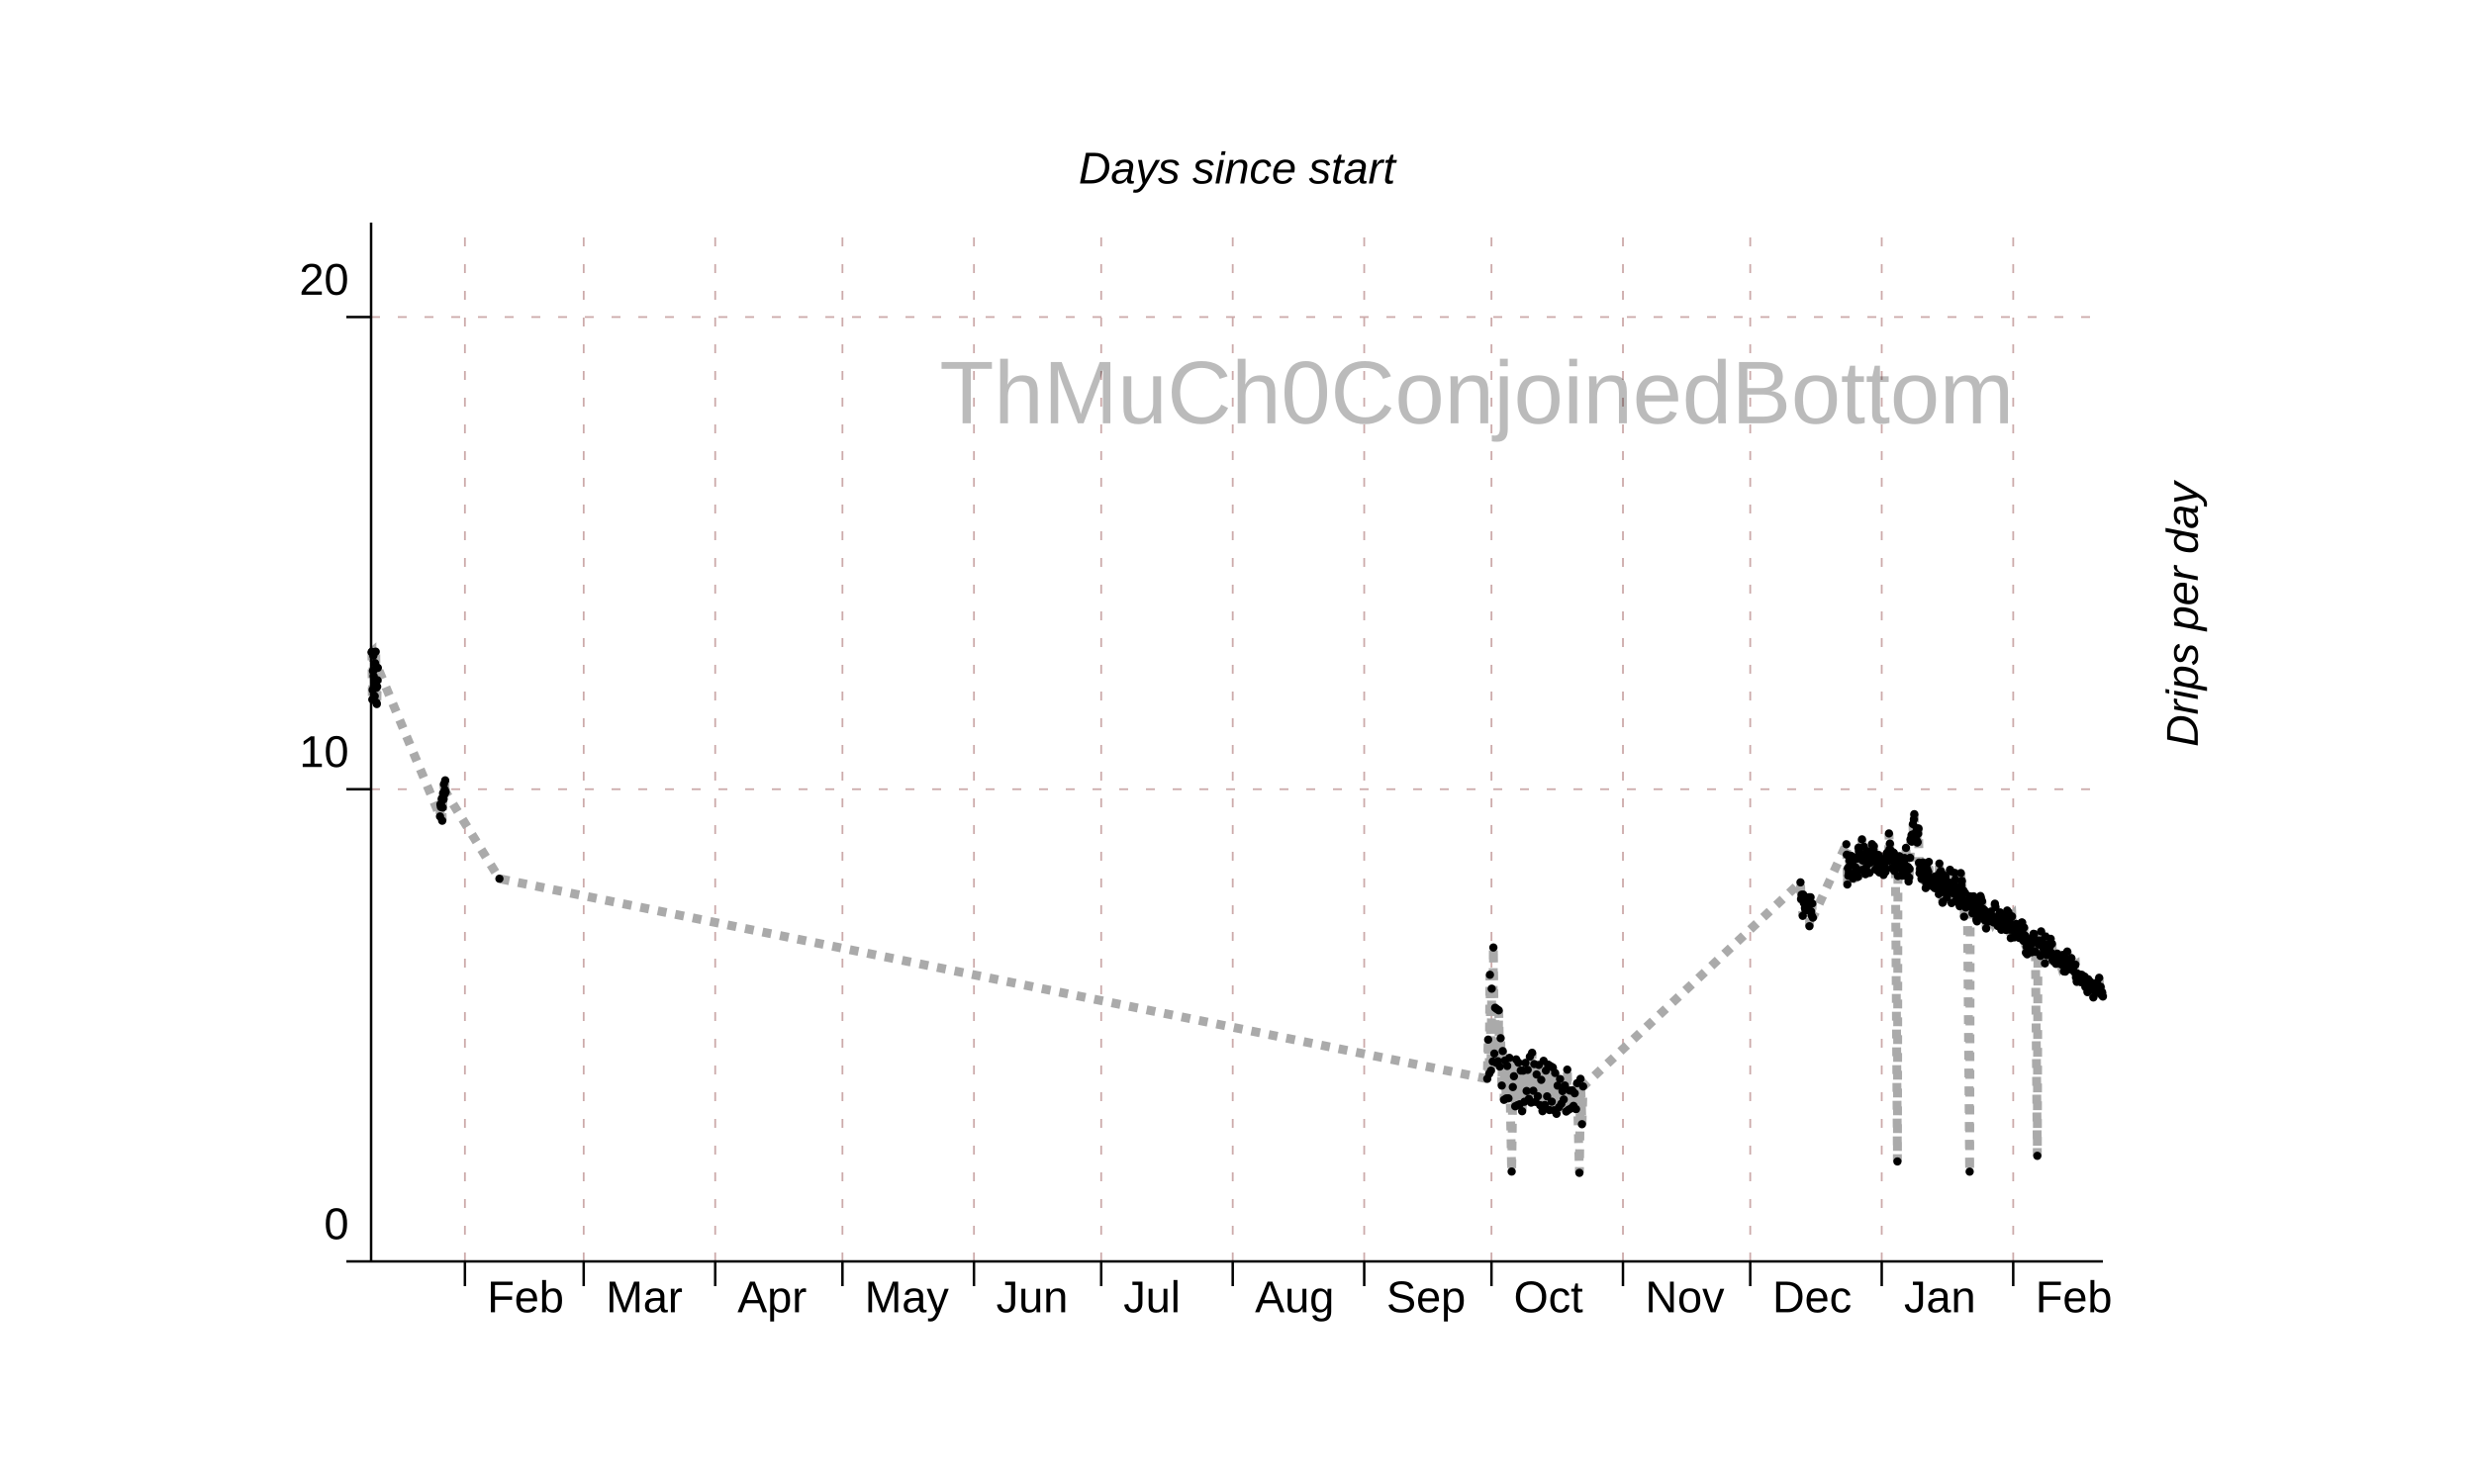
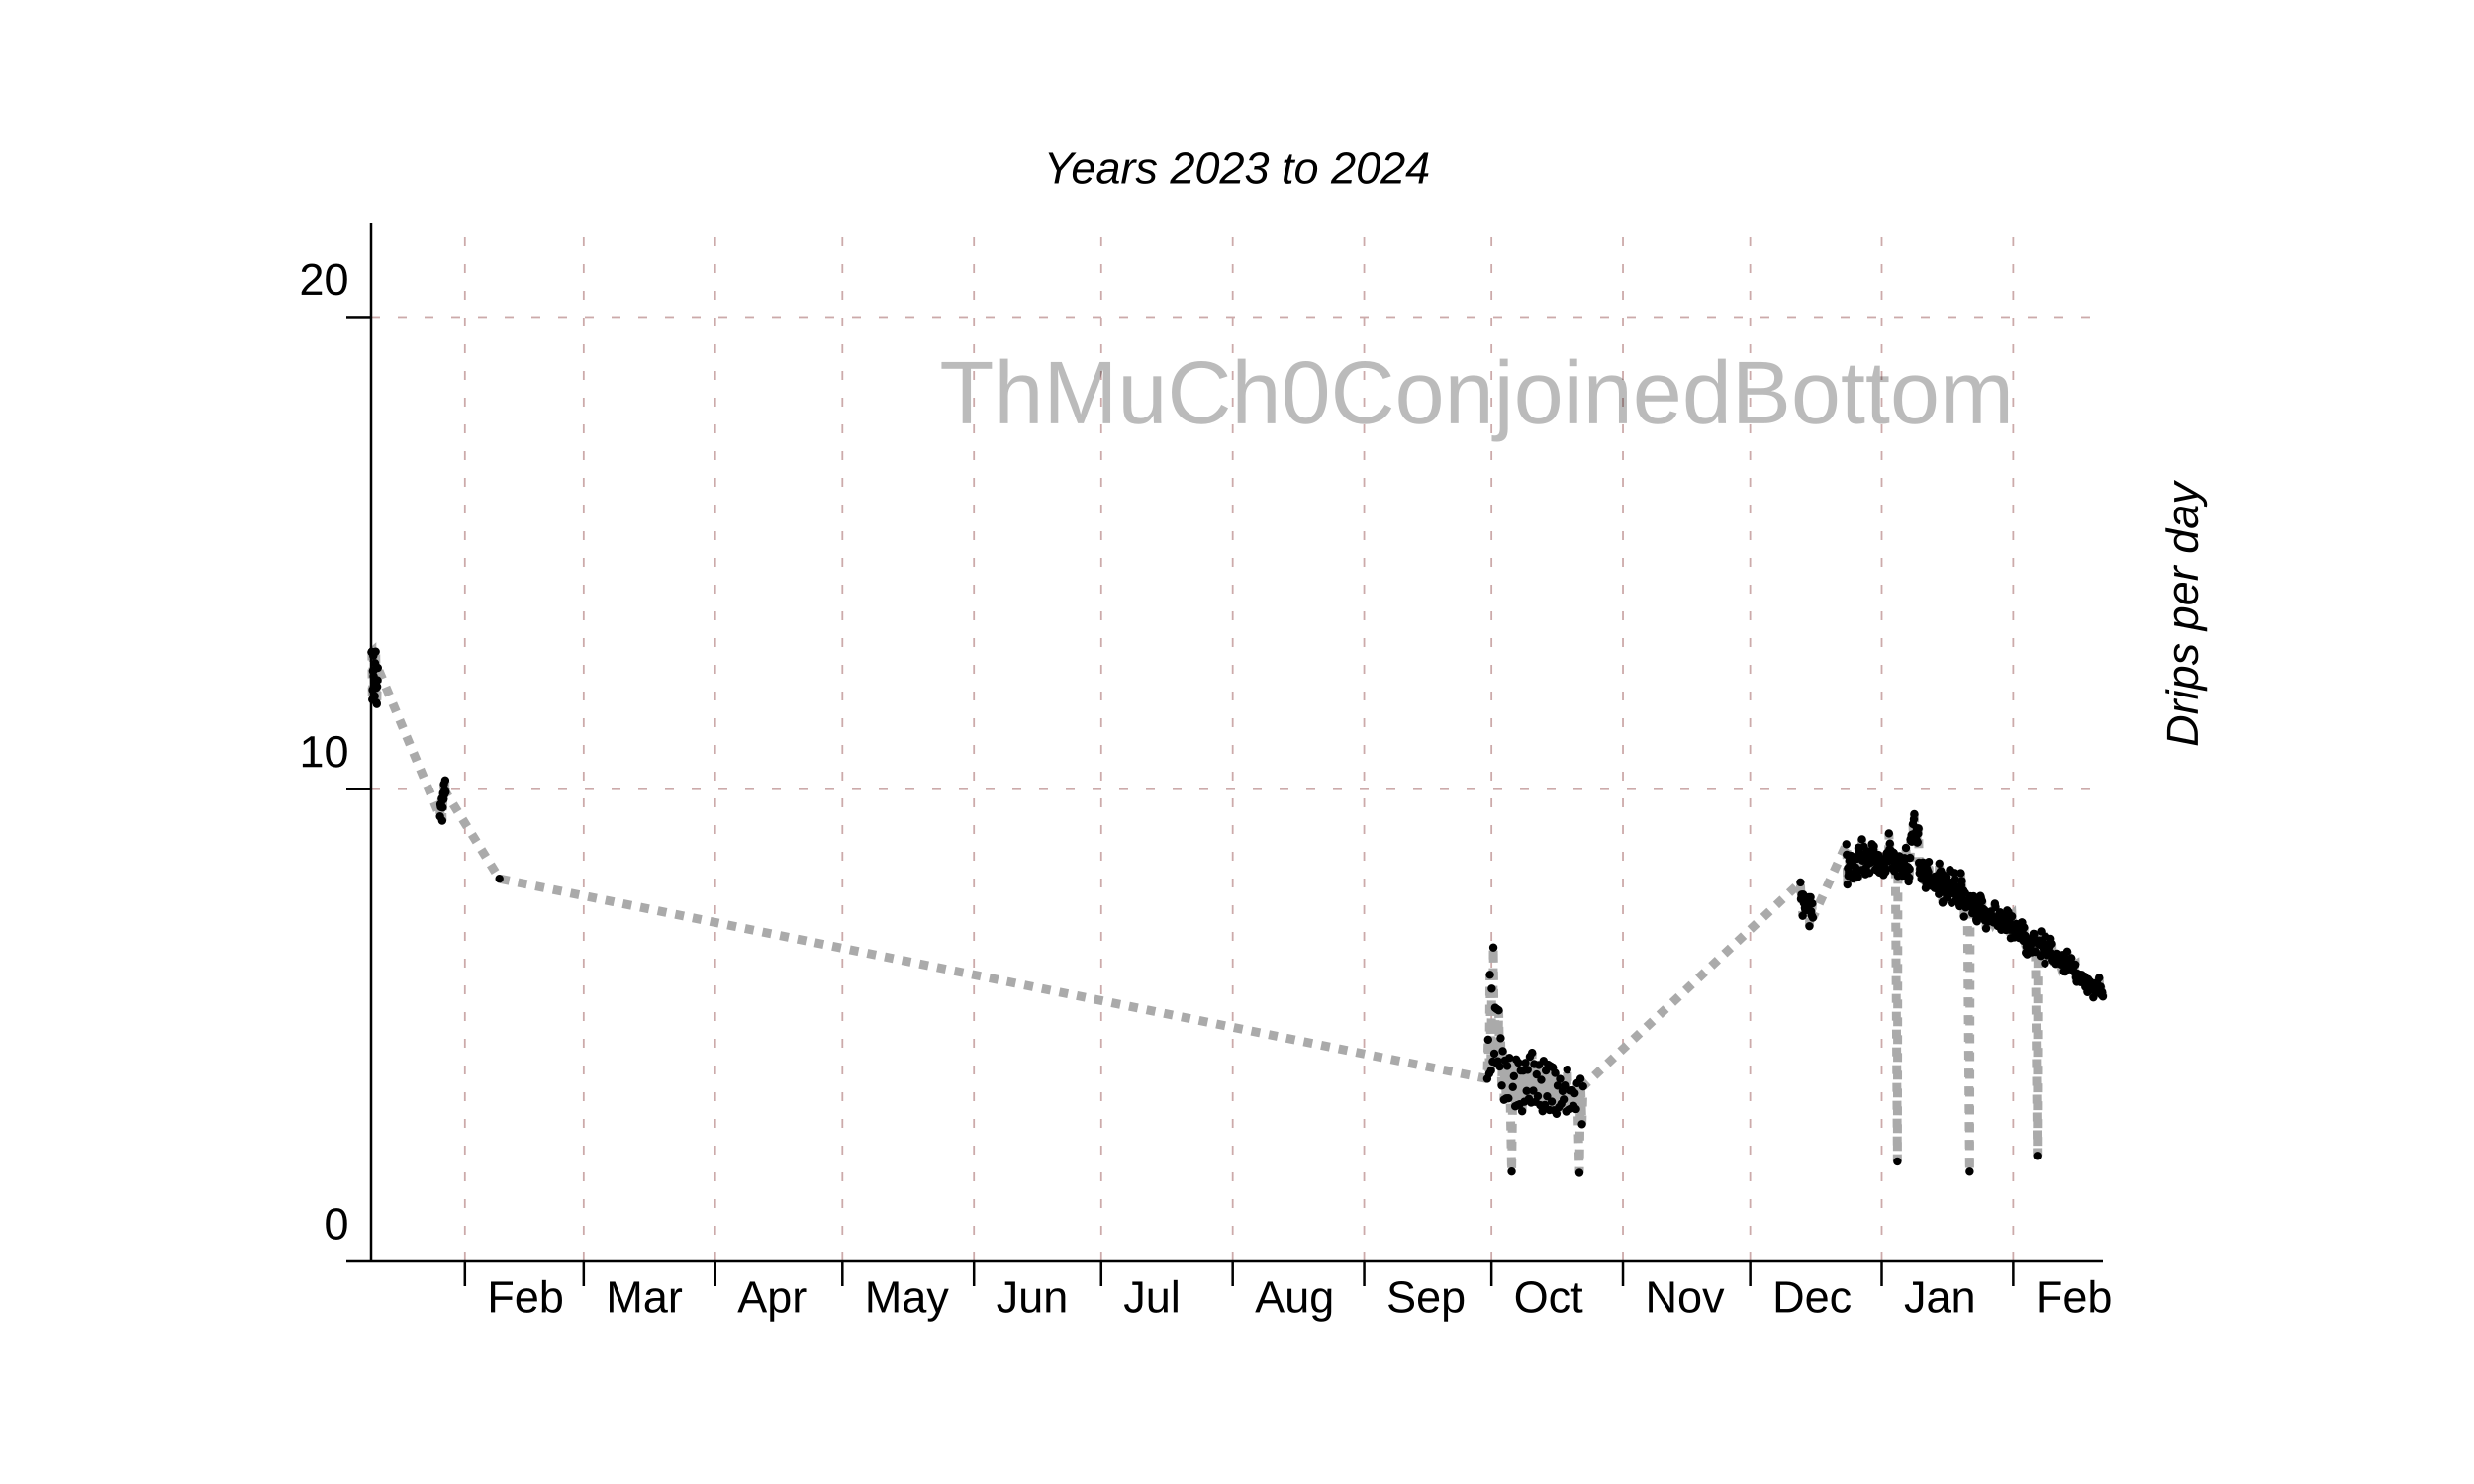
<svg xmlns="http://www.w3.org/2000/svg" version="1.1" viewBox="0 0 1000 600">
  <g>
    <g stroke-dasharray="3.6 7.2" stroke-width="0.72" stroke="#caa">
      <line x1="813.75" x2="813.75" y1="510.00" y2="90.00" />
      <line x1="760.60" x2="760.60" y1="510.00" y2="90.00" />
      <line x1="707.45" x2="707.45" y1="510.00" y2="90.00" />
      <line x1="656.01" x2="656.01" y1="510.00" y2="90.00" />
      <line x1="602.86" x2="602.86" y1="510.00" y2="90.00" />
      <line x1="551.42" x2="551.42" y1="510.00" y2="90.00" />
      <line x1="498.27" x2="498.27" y1="510.00" y2="90.00" />
      <line x1="445.11" x2="445.11" y1="510.00" y2="90.00" />
      <line x1="393.68" x2="393.68" y1="510.00" y2="90.00" />
      <line x1="340.52" x2="340.52" y1="510.00" y2="90.00" />
      <line x1="289.09" x2="289.09" y1="510.00" y2="90.00" />
      <line x1="235.93" x2="235.93" y1="510.00" y2="90.00" />
      <line x1="187.92" x2="187.92" y1="510.00" y2="90.00" />
      <line x1="150.00" x2="850.00" y1="510.00" y2="510.00" />
      <line x1="150.00" x2="850.00" y1="319.09" y2="319.09" />
      <line x1="150.00" x2="850.00" y1="128.18" y2="128.18" />
    </g>
    <g>
      <text dominant-baseline="hanging" dx="-36.0" dy="18.0" fill="#0004" font-family="Arial, sans-serif" font-size="36" stroke="none" text-anchor="end" x="850.00" y="128.18">ThMuCh0ConjoinedBottom</text>
    </g>
    <g>
-       <text dominant-baseline="text-bottom" dy="-12.0" fill="black" font-family="Arial, sans-serif" font-size="18.0" font-style="italic" stroke="none" text-anchor="middle" x="500.00" y="90.00">Days since start</text>
+       <text dominant-baseline="text-bottom" dy="-12.0" fill="black" font-family="Arial, sans-serif" font-size="18.0" font-style="italic" stroke="none" text-anchor="middle" x="500.00" y="90.00">Years 2023 to 2024</text>
    </g>
    <g>
      <text dominant-baseline="central" dx="12.0" dy="12.0" fill="black" font-family="Arial, sans-serif" font-size="18.0" font-style="italic" stroke="none" text-anchor="middle" text-orientation="sideways" writing-mode="vertical-lr" x="850.00" y="300.00">Drips per day</text>
    </g>
    <polyline fill="none" points="150.22,263.67 150.35,263.56 150.50,282.83 150.64,278.92 150.77,271.23 150.91,265.13 151.05,273.38 151.18,270.78 151.32,276.13 151.47,281.45 151.60,268.11 151.74,276.03 151.87,263.48 152.02,278.14 152.16,284.08 152.31,284.66 152.45,277.62 152.59,275.03 152.72,270.01 177.86,330.09 178.03,325.21 178.21,326.28 178.39,325.74 178.56,322.90 178.75,331.83 178.93,326.50 179.10,320.65 179.27,323.22 179.44,317.04 179.62,321.17 179.79,319.29 179.96,315.51 180.13,320.25 201.87,355.28 601.16,436.17 601.53,420.34 601.96,434.11 602.24,394.11 602.67,432.87 602.96,399.74 603.37,429.18 603.63,383.09 604.02,425.98 604.34,407.46 604.74,429.68 605.06,408.00 605.47,429.07 605.79,408.49 606.21,431.21 606.57,419.75 607.03,438.92 607.41,424.96 607.92,444.68 608.32,428.78 608.82,444.11 609.23,430.97 609.73,444.08 610.12,427.70 611.02,473.67 611.49,439.51 611.93,435.14 612.45,447.29 612.85,428.33 613.37,446.84 613.77,429.65 614.29,446.47 614.71,432.85 615.25,449.28 615.68,432.87 616.19,445.46 616.59,429.74 617.07,441.11 617.49,432.55 617.99,444.28 618.38,427.22 618.89,445.81 619.28,425.65 619.76,441.01 620.17,430.21 620.67,445.50 621.11,434.42 621.60,443.21 622.01,430.57 622.53,446.84 622.97,436.60 623.51,449.27 623.92,428.90 624.43,446.76 624.86,432.84 625.35,443.28 625.76,430.44 626.30,448.80 626.71,431.04 627.22,445.42 627.63,431.57 628.17,448.90 628.60,433.82 629.15,450.33 629.61,438.94 630.13,447.68 630.58,436.26 631.09,446.27 631.57,441.14 632.07,444.53 632.53,438.89 633.07,449.41 633.49,432.47 634.02,448.69 634.50,440.92 635.03,448.13 635.50,440.85 636.02,447.13 636.50,442.03 637.03,448.44 637.49,437.95 638.40,474.20 638.85,436.19 639.44,454.53 639.90,439.26 727.76,356.75 727.99,363.50 728.21,361.75 728.43,363.36 728.67,370.29 728.89,361.71 729.11,365.07 729.34,363.39 729.56,367.13 729.80,368.00 730.02,363.56 730.24,363.65 730.47,365.27 730.70,366.69 730.92,363.82 731.14,362.78 731.38,374.48 731.62,368.31 731.84,362.77 732.07,368.55 732.30,370.11 732.53,365.29 732.77,371.03 746.29,341.34 746.49,345.55 746.70,357.61 746.91,350.99 747.12,354.10 747.33,352.70 747.53,347.89 747.74,349.98 747.93,345.96 748.14,349.48 748.34,346.12 748.54,349.53 748.75,349.23 748.96,355.19 749.17,353.62 749.38,354.41 749.59,352.92 749.79,346.72 749.99,350.68 750.20,352.95 750.41,352.17 750.61,347.19 750.82,354.52 751.03,354.42 751.22,342.70 751.42,344.13 751.62,346.02 751.82,346.18 752.02,346.54 752.22,346.36 752.43,351.76 752.62,339.36 752.82,347.81 753.02,347.89 753.22,345.45 753.42,342.34 753.62,346.83 753.82,347.17 754.03,353.45 754.23,350.82 754.44,347.86 754.64,346.83 754.83,344.21 755.03,345.78 755.24,349.03 755.44,349.05 755.65,352.91 755.85,348.45 756.05,345.70 756.25,345.01 756.45,348.57 756.65,341.29 756.85,347.83 757.04,342.34 757.24,343.64 757.44,342.12 757.64,346.75 757.84,347.96 758.04,351.52 758.25,348.35 758.45,345.65 758.65,350.97 758.86,351.92 759.06,350.99 759.26,345.65 759.47,349.72 759.68,352.74 759.88,351.05 760.09,348.92 760.29,352.05 760.50,351.55 760.70,350.11 760.91,347.32 761.11,348.65 761.32,353.76 761.52,349.53 761.72,347.60 761.93,351.03 762.14,352.47 762.34,347.35 762.54,345.40 762.74,344.84 762.94,347.65 763.14,346.66 763.34,348.16 763.53,336.97 763.72,343.41 763.92,341.05 764.12,346.83 764.32,343.93 764.52,346.62 764.72,350.99 764.92,347.22 765.12,344.62 765.32,347.40 765.52,344.87 765.73,352.17 765.93,349.01 766.14,351.06 766.95,469.59 767.16,354.16 767.36,347.41 767.56,346.69 767.76,346.15 767.96,350.39 768.17,350.82 768.38,350.74 768.58,351.46 768.78,347.84 768.99,354.04 769.20,349.61 769.41,352.61 769.61,349.44 769.81,346.90 770.01,349.75 770.22,347.22 770.41,342.80 770.62,354.29 770.83,351.87 771.04,351.90 771.24,350.54 771.45,356.39 771.67,354.77 771.87,351.32 772.07,346.82 772.26,339.30 772.46,340.09 772.65,337.68 772.84,340.27 773.03,337.41 773.21,333.17 773.40,338.27 773.59,331.29 773.77,329.18 773.96,337.79 774.15,339.48 774.34,336.72 774.53,339.27 774.72,334.92 774.91,340.62 775.10,340.46 775.29,337.10 775.48,334.95 775.68,348.79 775.89,352.97 776.10,351.23 776.30,349.91 776.51,349.41 776.72,355.41 776.93,351.41 777.13,351.46 777.33,348.72 777.54,350.63 777.75,352.28 777.95,352.04 778.17,354.52 778.38,359.05 778.60,357.20 778.80,350.94 779.01,351.67 779.22,356.39 779.43,352.56 779.63,348.48 779.85,357.82 780.06,354.98 780.27,357.72 780.49,358.10 780.70,355.22 780.91,356.08 781.12,355.08 781.34,356.79 781.55,357.02 781.77,358.38 781.99,359.06 782.20,354.35 782.41,357.33 782.62,354.90 782.83,355.51 783.05,359.36 783.26,354.01 783.47,356.49 783.69,361.51 783.90,349.14 784.11,352.79 784.32,357.20 784.53,352.16 784.74,359.80 784.96,359.97 785.19,364.99 785.41,364.51 785.62,353.79 785.83,355.11 786.05,358.62 786.27,360.94 786.48,354.60 786.70,357.78 786.92,362.90 787.13,357.44 787.35,360.09 787.57,360.59 787.79,359.31 788.00,356.85 788.21,351.67 788.42,352.28 788.63,358.52 788.86,365.12 789.07,359.09 789.29,358.81 789.51,361.24 789.73,359.12 789.94,357.37 790.15,352.94 790.36,355.63 790.59,364.07 790.81,360.96 791.03,360.71 791.25,362.73 791.47,363.73 791.70,365.07 791.92,361.91 792.15,366.42 792.36,359.17 792.57,353.00 792.79,357.99 793.00,356.12 793.22,363.76 793.44,360.25 793.66,360.10 793.90,370.63 794.12,364.12 794.34,361.13 794.57,366.91 794.80,364.84 795.02,365.89 795.25,365.45 796.15,473.71 796.37,362.40 796.60,365.97 796.83,365.40 797.05,367.02 797.29,369.26 797.52,366.73 797.74,362.40 797.96,363.99 798.19,368.61 798.42,367.00 798.65,363.78 798.88,371.73 799.12,372.53 799.35,367.15 799.58,365.91 799.81,370.52 800.04,363.95 800.27,368.60 800.49,362.28 800.71,363.25 800.94,368.20 801.17,364.38 801.40,367.38 801.63,370.06 801.87,371.24 802.10,367.92 802.34,372.19 802.57,371.08 802.81,375.39 803.05,371.29 803.29,372.68 803.52,370.95 803.76,371.00 803.99,369.33 804.23,372.47 804.46,370.58 804.70,368.57 804.93,370.23 805.17,371.79 805.40,370.56 805.64,372.33 805.88,372.99 806.12,372.65 806.34,365.37 806.57,366.79 806.81,370.99 807.04,372.29 807.28,371.00 807.52,374.40 807.76,372.91 808.00,372.76 808.23,369.41 808.46,368.90 808.70,373.46 808.95,375.92 809.19,373.82 809.43,374.03 809.66,371.25 809.90,370.31 810.14,373.35 810.38,371.48 810.61,372.72 810.86,376.01 811.10,375.24 811.33,368.14 811.57,370.46 811.80,368.85 812.04,375.22 812.28,372.73 812.52,375.92 812.77,379.28 813.01,370.75 813.24,370.49 813.49,375.01 813.73,375.65 813.97,374.42 814.22,378.98 814.47,377.19 814.71,375.66 814.95,373.56 815.19,374.61 815.44,376.51 815.68,375.76 815.93,378.41 816.18,379.22 816.42,374.06 816.66,375.03 816.91,374.33 817.14,373.02 817.38,373.00 817.63,377.44 817.88,380.38 818.13,375.00 818.37,378.29 818.62,378.40 818.88,385.18 819.14,382.75 819.41,385.84 819.67,384.78 819.92,381.10 820.18,383.49 820.44,382.34 820.69,382.31 820.94,379.69 821.21,385.01 821.46,381.16 821.71,378.59 821.96,377.55 822.20,377.67 822.46,384.58 822.73,384.84 823.49,467.32 823.75,381.52 824.00,380.25 824.26,381.94 824.51,380.76 824.77,386.48 825.02,376.57 825.27,380.22 825.53,385.81 825.79,381.50 826.05,383.76 826.31,383.27 826.58,389.51 826.83,378.64 827.09,382.84 827.35,386.21 827.61,381.86 827.87,385.24 828.12,382.70 828.38,383.09 828.64,382.29 828.89,379.58 829.15,385.28 829.41,381.56 829.68,388.09 829.95,388.50 830.21,388.46 830.48,387.45 830.75,387.85 831.02,389.69 831.29,388.22 831.55,385.56 831.82,389.06 832.09,387.67 832.36,388.18 832.63,389.05 832.90,388.28 833.17,389.91 833.44,389.81 833.71,386.10 833.98,386.97 834.25,392.76 834.52,388.73 834.80,392.83 835.08,389.68 835.34,387.65 835.60,384.72 835.88,389.71 836.15,389.28 836.42,388.50 836.69,391.87 836.97,390.66 837.24,387.35 837.51,389.53 837.78,390.79 838.06,390.28 838.33,392.83 838.61,390.16 838.88,390.00 839.17,395.18 839.46,396.98 839.74,393.64 840.02,395.40 840.31,395.56 840.59,394.11 840.88,396.95 841.17,397.06 841.45,394.12 841.74,396.68 842.03,396.49 842.32,396.63 842.60,394.85 842.90,399.00 843.19,396.99 843.48,398.36 843.78,401.13 844.07,395.95 844.36,397.73 844.66,400.40 844.95,396.98 845.24,399.16 845.54,399.11 845.83,399.36 846.14,403.28 846.43,398.31 846.73,397.75 847.03,401.02 847.32,399.31 847.61,397.28 847.91,399.72 848.21,400.39 848.49,395.33 848.80,401.65 849.09,398.95 849.39,402.20 849.69,401.15 850.00,402.91" stroke-dasharray="3.6 3.6" stroke-width="3.6" stroke="#aaa" />
    <g>
      <circle cx="150.22" cy="263.67" r="1.667" />
      <circle cx="150.35" cy="263.56" r="1.667" />
      <circle cx="150.50" cy="282.83" r="1.667" />
      <circle cx="150.64" cy="278.92" r="1.667" />
      <circle cx="150.77" cy="271.23" r="1.667" />
      <circle cx="150.91" cy="265.13" r="1.667" />
      <circle cx="151.05" cy="273.38" r="1.667" />
      <circle cx="151.18" cy="270.78" r="1.667" />
      <circle cx="151.32" cy="276.13" r="1.667" />
      <circle cx="151.47" cy="281.45" r="1.667" />
      <circle cx="151.60" cy="268.11" r="1.667" />
      <circle cx="151.74" cy="276.03" r="1.667" />
      <circle cx="151.87" cy="263.48" r="1.667" />
      <circle cx="152.02" cy="278.14" r="1.667" />
      <circle cx="152.16" cy="284.08" r="1.667" />
      <circle cx="152.31" cy="284.66" r="1.667" />
      <circle cx="152.45" cy="277.62" r="1.667" />
      <circle cx="152.59" cy="275.03" r="1.667" />
      <circle cx="152.72" cy="270.01" r="1.667" />
      <circle cx="177.86" cy="330.09" r="1.667" />
      <circle cx="178.03" cy="325.21" r="1.667" />
      <circle cx="178.21" cy="326.28" r="1.667" />
      <circle cx="178.39" cy="325.74" r="1.667" />
      <circle cx="178.56" cy="322.90" r="1.667" />
      <circle cx="178.75" cy="331.83" r="1.667" />
      <circle cx="178.93" cy="326.50" r="1.667" />
      <circle cx="179.10" cy="320.65" r="1.667" />
      <circle cx="179.27" cy="323.22" r="1.667" />
      <circle cx="179.44" cy="317.04" r="1.667" />
      <circle cx="179.62" cy="321.17" r="1.667" />
      <circle cx="179.79" cy="319.29" r="1.667" />
      <circle cx="179.96" cy="315.51" r="1.667" />
      <circle cx="180.13" cy="320.25" r="1.667" />
      <circle cx="201.87" cy="355.28" r="1.667" />
      <circle cx="601.16" cy="436.17" r="1.667" />
      <circle cx="601.53" cy="420.34" r="1.667" />
      <circle cx="601.96" cy="434.11" r="1.667" />
      <circle cx="602.24" cy="394.11" r="1.667" />
      <circle cx="602.67" cy="432.87" r="1.667" />
      <circle cx="602.96" cy="399.74" r="1.667" />
      <circle cx="603.37" cy="429.18" r="1.667" />
      <circle cx="603.63" cy="383.09" r="1.667" />
      <circle cx="604.02" cy="425.98" r="1.667" />
      <circle cx="604.34" cy="407.46" r="1.667" />
      <circle cx="604.74" cy="429.68" r="1.667" />
      <circle cx="605.06" cy="408.00" r="1.667" />
      <circle cx="605.47" cy="429.07" r="1.667" />
      <circle cx="605.79" cy="408.49" r="1.667" />
      <circle cx="606.21" cy="431.21" r="1.667" />
      <circle cx="606.57" cy="419.75" r="1.667" />
      <circle cx="607.03" cy="438.92" r="1.667" />
      <circle cx="607.41" cy="424.96" r="1.667" />
      <circle cx="607.92" cy="444.68" r="1.667" />
      <circle cx="608.32" cy="428.78" r="1.667" />
      <circle cx="608.82" cy="444.11" r="1.667" />
      <circle cx="609.23" cy="430.97" r="1.667" />
      <circle cx="609.73" cy="444.08" r="1.667" />
      <circle cx="610.12" cy="427.70" r="1.667" />
      <circle cx="611.02" cy="473.67" r="1.667" />
      <circle cx="611.49" cy="439.51" r="1.667" />
      <circle cx="611.93" cy="435.14" r="1.667" />
      <circle cx="612.45" cy="447.29" r="1.667" />
      <circle cx="612.85" cy="428.33" r="1.667" />
      <circle cx="613.37" cy="446.84" r="1.667" />
      <circle cx="613.77" cy="429.65" r="1.667" />
      <circle cx="614.29" cy="446.47" r="1.667" />
      <circle cx="614.71" cy="432.85" r="1.667" />
      <circle cx="615.25" cy="449.28" r="1.667" />
      <circle cx="615.68" cy="432.87" r="1.667" />
      <circle cx="616.19" cy="445.46" r="1.667" />
      <circle cx="616.59" cy="429.74" r="1.667" />
      <circle cx="617.07" cy="441.11" r="1.667" />
      <circle cx="617.49" cy="432.55" r="1.667" />
      <circle cx="617.99" cy="444.28" r="1.667" />
      <circle cx="618.38" cy="427.22" r="1.667" />
      <circle cx="618.89" cy="445.81" r="1.667" />
      <circle cx="619.28" cy="425.65" r="1.667" />
      <circle cx="619.76" cy="441.01" r="1.667" />
      <circle cx="620.17" cy="430.21" r="1.667" />
      <circle cx="620.67" cy="445.50" r="1.667" />
      <circle cx="621.11" cy="434.42" r="1.667" />
      <circle cx="621.60" cy="443.21" r="1.667" />
      <circle cx="622.01" cy="430.57" r="1.667" />
      <circle cx="622.53" cy="446.84" r="1.667" />
      <circle cx="622.97" cy="436.60" r="1.667" />
      <circle cx="623.51" cy="449.27" r="1.667" />
      <circle cx="623.92" cy="428.90" r="1.667" />
      <circle cx="624.43" cy="446.76" r="1.667" />
      <circle cx="624.86" cy="432.84" r="1.667" />
      <circle cx="625.35" cy="443.28" r="1.667" />
      <circle cx="625.76" cy="430.44" r="1.667" />
      <circle cx="626.30" cy="448.80" r="1.667" />
      <circle cx="626.71" cy="431.04" r="1.667" />
      <circle cx="627.22" cy="445.42" r="1.667" />
      <circle cx="627.63" cy="431.57" r="1.667" />
      <circle cx="628.17" cy="448.90" r="1.667" />
      <circle cx="628.60" cy="433.82" r="1.667" />
      <circle cx="629.15" cy="450.33" r="1.667" />
      <circle cx="629.61" cy="438.94" r="1.667" />
      <circle cx="630.13" cy="447.68" r="1.667" />
      <circle cx="630.58" cy="436.26" r="1.667" />
      <circle cx="631.09" cy="446.27" r="1.667" />
      <circle cx="631.57" cy="441.14" r="1.667" />
      <circle cx="632.07" cy="444.53" r="1.667" />
      <circle cx="632.53" cy="438.89" r="1.667" />
      <circle cx="633.07" cy="449.41" r="1.667" />
      <circle cx="633.49" cy="432.47" r="1.667" />
      <circle cx="634.02" cy="448.69" r="1.667" />
      <circle cx="634.50" cy="440.92" r="1.667" />
      <circle cx="635.03" cy="448.13" r="1.667" />
      <circle cx="635.50" cy="440.85" r="1.667" />
      <circle cx="636.02" cy="447.13" r="1.667" />
      <circle cx="636.50" cy="442.03" r="1.667" />
      <circle cx="637.03" cy="448.44" r="1.667" />
      <circle cx="637.49" cy="437.95" r="1.667" />
      <circle cx="638.40" cy="474.20" r="1.667" />
      <circle cx="638.85" cy="436.19" r="1.667" />
      <circle cx="639.44" cy="454.53" r="1.667" />
      <circle cx="639.90" cy="439.26" r="1.667" />
      <circle cx="727.76" cy="356.75" r="1.667" />
      <circle cx="727.99" cy="363.50" r="1.667" />
      <circle cx="728.21" cy="361.75" r="1.667" />
      <circle cx="728.43" cy="363.36" r="1.667" />
      <circle cx="728.67" cy="370.29" r="1.667" />
      <circle cx="728.89" cy="361.71" r="1.667" />
      <circle cx="729.11" cy="365.07" r="1.667" />
      <circle cx="729.34" cy="363.39" r="1.667" />
      <circle cx="729.56" cy="367.13" r="1.667" />
      <circle cx="729.80" cy="368.00" r="1.667" />
      <circle cx="730.02" cy="363.56" r="1.667" />
      <circle cx="730.24" cy="363.65" r="1.667" />
      <circle cx="730.47" cy="365.27" r="1.667" />
      <circle cx="730.70" cy="366.69" r="1.667" />
      <circle cx="730.92" cy="363.82" r="1.667" />
      <circle cx="731.14" cy="362.78" r="1.667" />
      <circle cx="731.38" cy="374.48" r="1.667" />
      <circle cx="731.62" cy="368.31" r="1.667" />
      <circle cx="731.84" cy="362.77" r="1.667" />
      <circle cx="732.07" cy="368.55" r="1.667" />
      <circle cx="732.30" cy="370.11" r="1.667" />
      <circle cx="732.53" cy="365.29" r="1.667" />
      <circle cx="732.77" cy="371.03" r="1.667" />
      <circle cx="746.29" cy="341.34" r="1.667" />
      <circle cx="746.49" cy="345.55" r="1.667" />
      <circle cx="746.70" cy="357.61" r="1.667" />
      <circle cx="746.91" cy="350.99" r="1.667" />
      <circle cx="747.12" cy="354.10" r="1.667" />
      <circle cx="747.33" cy="352.70" r="1.667" />
      <circle cx="747.53" cy="347.89" r="1.667" />
      <circle cx="747.74" cy="349.98" r="1.667" />
      <circle cx="747.93" cy="345.96" r="1.667" />
      <circle cx="748.14" cy="349.48" r="1.667" />
      <circle cx="748.34" cy="346.12" r="1.667" />
      <circle cx="748.54" cy="349.53" r="1.667" />
      <circle cx="748.75" cy="349.23" r="1.667" />
      <circle cx="748.96" cy="355.19" r="1.667" />
      <circle cx="749.17" cy="353.62" r="1.667" />
      <circle cx="749.38" cy="354.41" r="1.667" />
      <circle cx="749.59" cy="352.92" r="1.667" />
      <circle cx="749.79" cy="346.72" r="1.667" />
      <circle cx="749.99" cy="350.68" r="1.667" />
      <circle cx="750.20" cy="352.95" r="1.667" />
      <circle cx="750.41" cy="352.17" r="1.667" />
      <circle cx="750.61" cy="347.19" r="1.667" />
      <circle cx="750.82" cy="354.52" r="1.667" />
      <circle cx="751.03" cy="354.42" r="1.667" />
      <circle cx="751.22" cy="342.70" r="1.667" />
      <circle cx="751.42" cy="344.13" r="1.667" />
      <circle cx="751.62" cy="346.02" r="1.667" />
      <circle cx="751.82" cy="346.18" r="1.667" />
      <circle cx="752.02" cy="346.54" r="1.667" />
      <circle cx="752.22" cy="346.36" r="1.667" />
      <circle cx="752.43" cy="351.76" r="1.667" />
      <circle cx="752.62" cy="339.36" r="1.667" />
      <circle cx="752.82" cy="347.81" r="1.667" />
      <circle cx="753.02" cy="347.89" r="1.667" />
      <circle cx="753.22" cy="345.45" r="1.667" />
      <circle cx="753.42" cy="342.34" r="1.667" />
      <circle cx="753.62" cy="346.83" r="1.667" />
      <circle cx="753.82" cy="347.17" r="1.667" />
      <circle cx="754.03" cy="353.45" r="1.667" />
      <circle cx="754.23" cy="350.82" r="1.667" />
      <circle cx="754.44" cy="347.86" r="1.667" />
      <circle cx="754.64" cy="346.83" r="1.667" />
      <circle cx="754.83" cy="344.21" r="1.667" />
      <circle cx="755.03" cy="345.78" r="1.667" />
      <circle cx="755.24" cy="349.03" r="1.667" />
      <circle cx="755.44" cy="349.05" r="1.667" />
      <circle cx="755.65" cy="352.91" r="1.667" />
      <circle cx="755.85" cy="348.45" r="1.667" />
      <circle cx="756.05" cy="345.70" r="1.667" />
      <circle cx="756.25" cy="345.01" r="1.667" />
      <circle cx="756.45" cy="348.57" r="1.667" />
      <circle cx="756.65" cy="341.29" r="1.667" />
      <circle cx="756.85" cy="347.83" r="1.667" />
      <circle cx="757.04" cy="342.34" r="1.667" />
      <circle cx="757.24" cy="343.64" r="1.667" />
      <circle cx="757.44" cy="342.12" r="1.667" />
      <circle cx="757.64" cy="346.75" r="1.667" />
      <circle cx="757.84" cy="347.96" r="1.667" />
      <circle cx="758.04" cy="351.52" r="1.667" />
      <circle cx="758.25" cy="348.35" r="1.667" />
      <circle cx="758.45" cy="345.65" r="1.667" />
      <circle cx="758.65" cy="350.97" r="1.667" />
      <circle cx="758.86" cy="351.92" r="1.667" />
      <circle cx="759.06" cy="350.99" r="1.667" />
      <circle cx="759.26" cy="345.65" r="1.667" />
      <circle cx="759.47" cy="349.72" r="1.667" />
      <circle cx="759.68" cy="352.74" r="1.667" />
      <circle cx="759.88" cy="351.05" r="1.667" />
      <circle cx="760.09" cy="348.92" r="1.667" />
      <circle cx="760.29" cy="352.05" r="1.667" />
      <circle cx="760.50" cy="351.55" r="1.667" />
      <circle cx="760.70" cy="350.11" r="1.667" />
      <circle cx="760.91" cy="347.32" r="1.667" />
      <circle cx="761.11" cy="348.65" r="1.667" />
      <circle cx="761.32" cy="353.76" r="1.667" />
      <circle cx="761.52" cy="349.53" r="1.667" />
      <circle cx="761.72" cy="347.60" r="1.667" />
      <circle cx="761.93" cy="351.03" r="1.667" />
      <circle cx="762.14" cy="352.47" r="1.667" />
      <circle cx="762.34" cy="347.35" r="1.667" />
      <circle cx="762.54" cy="345.40" r="1.667" />
      <circle cx="762.74" cy="344.84" r="1.667" />
      <circle cx="762.94" cy="347.65" r="1.667" />
      <circle cx="763.14" cy="346.66" r="1.667" />
      <circle cx="763.34" cy="348.16" r="1.667" />
      <circle cx="763.53" cy="336.97" r="1.667" />
      <circle cx="763.72" cy="343.41" r="1.667" />
      <circle cx="763.92" cy="341.05" r="1.667" />
      <circle cx="764.12" cy="346.83" r="1.667" />
      <circle cx="764.32" cy="343.93" r="1.667" />
      <circle cx="764.52" cy="346.62" r="1.667" />
      <circle cx="764.72" cy="350.99" r="1.667" />
      <circle cx="764.92" cy="347.22" r="1.667" />
      <circle cx="765.12" cy="344.62" r="1.667" />
      <circle cx="765.32" cy="347.40" r="1.667" />
      <circle cx="765.52" cy="344.87" r="1.667" />
      <circle cx="765.73" cy="352.17" r="1.667" />
      <circle cx="765.93" cy="349.01" r="1.667" />
      <circle cx="766.14" cy="351.06" r="1.667" />
      <circle cx="766.95" cy="469.59" r="1.667" />
      <circle cx="767.16" cy="354.16" r="1.667" />
      <circle cx="767.36" cy="347.41" r="1.667" />
      <circle cx="767.56" cy="346.69" r="1.667" />
      <circle cx="767.76" cy="346.15" r="1.667" />
      <circle cx="767.96" cy="350.39" r="1.667" />
      <circle cx="768.17" cy="350.82" r="1.667" />
      <circle cx="768.38" cy="350.74" r="1.667" />
      <circle cx="768.58" cy="351.46" r="1.667" />
      <circle cx="768.78" cy="347.84" r="1.667" />
      <circle cx="768.99" cy="354.04" r="1.667" />
      <circle cx="769.20" cy="349.61" r="1.667" />
      <circle cx="769.41" cy="352.61" r="1.667" />
      <circle cx="769.61" cy="349.44" r="1.667" />
      <circle cx="769.81" cy="346.90" r="1.667" />
      <circle cx="770.01" cy="349.75" r="1.667" />
      <circle cx="770.22" cy="347.22" r="1.667" />
      <circle cx="770.41" cy="342.80" r="1.667" />
      <circle cx="770.62" cy="354.29" r="1.667" />
      <circle cx="770.83" cy="351.87" r="1.667" />
      <circle cx="771.04" cy="351.90" r="1.667" />
      <circle cx="771.24" cy="350.54" r="1.667" />
      <circle cx="771.45" cy="356.39" r="1.667" />
      <circle cx="771.67" cy="354.77" r="1.667" />
      <circle cx="771.87" cy="351.32" r="1.667" />
      <circle cx="772.07" cy="346.82" r="1.667" />
      <circle cx="772.26" cy="339.30" r="1.667" />
      <circle cx="772.46" cy="340.09" r="1.667" />
      <circle cx="772.65" cy="337.68" r="1.667" />
      <circle cx="772.84" cy="340.27" r="1.667" />
      <circle cx="773.03" cy="337.41" r="1.667" />
      <circle cx="773.21" cy="333.17" r="1.667" />
      <circle cx="773.40" cy="338.27" r="1.667" />
      <circle cx="773.59" cy="331.29" r="1.667" />
      <circle cx="773.77" cy="329.18" r="1.667" />
      <circle cx="773.96" cy="337.79" r="1.667" />
      <circle cx="774.15" cy="339.48" r="1.667" />
      <circle cx="774.34" cy="336.72" r="1.667" />
      <circle cx="774.53" cy="339.27" r="1.667" />
      <circle cx="774.72" cy="334.92" r="1.667" />
      <circle cx="774.91" cy="340.62" r="1.667" />
      <circle cx="775.10" cy="340.46" r="1.667" />
      <circle cx="775.29" cy="337.10" r="1.667" />
      <circle cx="775.48" cy="334.95" r="1.667" />
      <circle cx="775.68" cy="348.79" r="1.667" />
      <circle cx="775.89" cy="352.97" r="1.667" />
      <circle cx="776.10" cy="351.23" r="1.667" />
      <circle cx="776.30" cy="349.91" r="1.667" />
      <circle cx="776.51" cy="349.41" r="1.667" />
      <circle cx="776.72" cy="355.41" r="1.667" />
      <circle cx="776.93" cy="351.41" r="1.667" />
      <circle cx="777.13" cy="351.46" r="1.667" />
      <circle cx="777.33" cy="348.72" r="1.667" />
      <circle cx="777.54" cy="350.63" r="1.667" />
      <circle cx="777.75" cy="352.28" r="1.667" />
      <circle cx="777.95" cy="352.04" r="1.667" />
      <circle cx="778.17" cy="354.52" r="1.667" />
      <circle cx="778.38" cy="359.05" r="1.667" />
      <circle cx="778.60" cy="357.20" r="1.667" />
      <circle cx="778.80" cy="350.94" r="1.667" />
      <circle cx="779.01" cy="351.67" r="1.667" />
      <circle cx="779.22" cy="356.39" r="1.667" />
      <circle cx="779.43" cy="352.56" r="1.667" />
      <circle cx="779.63" cy="348.48" r="1.667" />
      <circle cx="779.85" cy="357.82" r="1.667" />
      <circle cx="780.06" cy="354.98" r="1.667" />
      <circle cx="780.27" cy="357.72" r="1.667" />
      <circle cx="780.49" cy="358.10" r="1.667" />
      <circle cx="780.70" cy="355.22" r="1.667" />
      <circle cx="780.91" cy="356.08" r="1.667" />
      <circle cx="781.12" cy="355.08" r="1.667" />
      <circle cx="781.34" cy="356.79" r="1.667" />
      <circle cx="781.55" cy="357.02" r="1.667" />
      <circle cx="781.77" cy="358.38" r="1.667" />
      <circle cx="781.99" cy="359.06" r="1.667" />
      <circle cx="782.20" cy="354.35" r="1.667" />
      <circle cx="782.41" cy="357.33" r="1.667" />
      <circle cx="782.62" cy="354.90" r="1.667" />
      <circle cx="782.83" cy="355.51" r="1.667" />
      <circle cx="783.05" cy="359.36" r="1.667" />
      <circle cx="783.26" cy="354.01" r="1.667" />
      <circle cx="783.47" cy="356.49" r="1.667" />
      <circle cx="783.69" cy="361.51" r="1.667" />
      <circle cx="783.90" cy="349.14" r="1.667" />
      <circle cx="784.11" cy="352.79" r="1.667" />
      <circle cx="784.32" cy="357.20" r="1.667" />
      <circle cx="784.53" cy="352.16" r="1.667" />
      <circle cx="784.74" cy="359.80" r="1.667" />
      <circle cx="784.96" cy="359.97" r="1.667" />
      <circle cx="785.19" cy="364.99" r="1.667" />
      <circle cx="785.41" cy="364.51" r="1.667" />
      <circle cx="785.62" cy="353.79" r="1.667" />
      <circle cx="785.83" cy="355.11" r="1.667" />
      <circle cx="786.05" cy="358.62" r="1.667" />
      <circle cx="786.27" cy="360.94" r="1.667" />
      <circle cx="786.48" cy="354.60" r="1.667" />
      <circle cx="786.70" cy="357.78" r="1.667" />
      <circle cx="786.92" cy="362.90" r="1.667" />
      <circle cx="787.13" cy="357.44" r="1.667" />
      <circle cx="787.35" cy="360.09" r="1.667" />
      <circle cx="787.57" cy="360.59" r="1.667" />
      <circle cx="787.79" cy="359.31" r="1.667" />
      <circle cx="788.00" cy="356.85" r="1.667" />
      <circle cx="788.21" cy="351.67" r="1.667" />
      <circle cx="788.42" cy="352.28" r="1.667" />
      <circle cx="788.63" cy="358.52" r="1.667" />
      <circle cx="788.86" cy="365.12" r="1.667" />
      <circle cx="789.07" cy="359.09" r="1.667" />
      <circle cx="789.29" cy="358.81" r="1.667" />
      <circle cx="789.51" cy="361.24" r="1.667" />
      <circle cx="789.73" cy="359.12" r="1.667" />
      <circle cx="789.94" cy="357.37" r="1.667" />
      <circle cx="790.15" cy="352.94" r="1.667" />
      <circle cx="790.36" cy="355.63" r="1.667" />
      <circle cx="790.59" cy="364.07" r="1.667" />
      <circle cx="790.81" cy="360.96" r="1.667" />
      <circle cx="791.03" cy="360.71" r="1.667" />
      <circle cx="791.25" cy="362.73" r="1.667" />
      <circle cx="791.47" cy="363.73" r="1.667" />
      <circle cx="791.70" cy="365.07" r="1.667" />
      <circle cx="791.92" cy="361.91" r="1.667" />
      <circle cx="792.15" cy="366.42" r="1.667" />
      <circle cx="792.36" cy="359.17" r="1.667" />
      <circle cx="792.57" cy="353.00" r="1.667" />
      <circle cx="792.79" cy="357.99" r="1.667" />
      <circle cx="793.00" cy="356.12" r="1.667" />
      <circle cx="793.22" cy="363.76" r="1.667" />
      <circle cx="793.44" cy="360.25" r="1.667" />
      <circle cx="793.66" cy="360.10" r="1.667" />
      <circle cx="793.90" cy="370.63" r="1.667" />
      <circle cx="794.12" cy="364.12" r="1.667" />
      <circle cx="794.34" cy="361.13" r="1.667" />
      <circle cx="794.57" cy="366.91" r="1.667" />
      <circle cx="794.80" cy="364.84" r="1.667" />
      <circle cx="795.02" cy="365.89" r="1.667" />
      <circle cx="795.25" cy="365.45" r="1.667" />
      <circle cx="796.15" cy="473.71" r="1.667" />
      <circle cx="796.37" cy="362.40" r="1.667" />
      <circle cx="796.60" cy="365.97" r="1.667" />
      <circle cx="796.83" cy="365.40" r="1.667" />
      <circle cx="797.05" cy="367.02" r="1.667" />
      <circle cx="797.29" cy="369.26" r="1.667" />
      <circle cx="797.52" cy="366.73" r="1.667" />
      <circle cx="797.74" cy="362.40" r="1.667" />
      <circle cx="797.96" cy="363.99" r="1.667" />
      <circle cx="798.19" cy="368.61" r="1.667" />
      <circle cx="798.42" cy="367.00" r="1.667" />
      <circle cx="798.65" cy="363.78" r="1.667" />
      <circle cx="798.88" cy="371.73" r="1.667" />
      <circle cx="799.12" cy="372.53" r="1.667" />
      <circle cx="799.35" cy="367.15" r="1.667" />
      <circle cx="799.58" cy="365.91" r="1.667" />
      <circle cx="799.81" cy="370.52" r="1.667" />
      <circle cx="800.04" cy="363.95" r="1.667" />
      <circle cx="800.27" cy="368.60" r="1.667" />
      <circle cx="800.49" cy="362.28" r="1.667" />
      <circle cx="800.71" cy="363.25" r="1.667" />
      <circle cx="800.94" cy="368.20" r="1.667" />
      <circle cx="801.17" cy="364.38" r="1.667" />
      <circle cx="801.40" cy="367.38" r="1.667" />
      <circle cx="801.63" cy="370.06" r="1.667" />
      <circle cx="801.87" cy="371.24" r="1.667" />
      <circle cx="802.10" cy="367.92" r="1.667" />
      <circle cx="802.34" cy="372.19" r="1.667" />
      <circle cx="802.57" cy="371.08" r="1.667" />
      <circle cx="802.81" cy="375.39" r="1.667" />
      <circle cx="803.05" cy="371.29" r="1.667" />
      <circle cx="803.29" cy="372.68" r="1.667" />
      <circle cx="803.52" cy="370.95" r="1.667" />
      <circle cx="803.76" cy="371.00" r="1.667" />
      <circle cx="803.99" cy="369.33" r="1.667" />
      <circle cx="804.23" cy="372.47" r="1.667" />
      <circle cx="804.46" cy="370.58" r="1.667" />
      <circle cx="804.70" cy="368.57" r="1.667" />
      <circle cx="804.93" cy="370.23" r="1.667" />
      <circle cx="805.17" cy="371.79" r="1.667" />
      <circle cx="805.40" cy="370.56" r="1.667" />
      <circle cx="805.64" cy="372.33" r="1.667" />
      <circle cx="805.88" cy="372.99" r="1.667" />
      <circle cx="806.12" cy="372.65" r="1.667" />
      <circle cx="806.34" cy="365.37" r="1.667" />
      <circle cx="806.57" cy="366.79" r="1.667" />
      <circle cx="806.81" cy="370.99" r="1.667" />
      <circle cx="807.04" cy="372.29" r="1.667" />
      <circle cx="807.28" cy="371.00" r="1.667" />
      <circle cx="807.52" cy="374.40" r="1.667" />
      <circle cx="807.76" cy="372.91" r="1.667" />
      <circle cx="808.00" cy="372.76" r="1.667" />
      <circle cx="808.23" cy="369.41" r="1.667" />
      <circle cx="808.46" cy="368.90" r="1.667" />
      <circle cx="808.70" cy="373.46" r="1.667" />
      <circle cx="808.95" cy="375.92" r="1.667" />
      <circle cx="809.19" cy="373.82" r="1.667" />
      <circle cx="809.43" cy="374.03" r="1.667" />
      <circle cx="809.66" cy="371.25" r="1.667" />
      <circle cx="809.90" cy="370.31" r="1.667" />
      <circle cx="810.14" cy="373.35" r="1.667" />
      <circle cx="810.38" cy="371.48" r="1.667" />
      <circle cx="810.61" cy="372.72" r="1.667" />
      <circle cx="810.86" cy="376.01" r="1.667" />
      <circle cx="811.10" cy="375.24" r="1.667" />
      <circle cx="811.33" cy="368.14" r="1.667" />
      <circle cx="811.57" cy="370.46" r="1.667" />
      <circle cx="811.80" cy="368.85" r="1.667" />
      <circle cx="812.04" cy="375.22" r="1.667" />
      <circle cx="812.28" cy="372.73" r="1.667" />
      <circle cx="812.52" cy="375.92" r="1.667" />
      <circle cx="812.77" cy="379.28" r="1.667" />
      <circle cx="813.01" cy="370.75" r="1.667" />
      <circle cx="813.24" cy="370.49" r="1.667" />
      <circle cx="813.49" cy="375.01" r="1.667" />
      <circle cx="813.73" cy="375.65" r="1.667" />
      <circle cx="813.97" cy="374.42" r="1.667" />
      <circle cx="814.22" cy="378.98" r="1.667" />
      <circle cx="814.47" cy="377.19" r="1.667" />
      <circle cx="814.71" cy="375.66" r="1.667" />
      <circle cx="814.95" cy="373.56" r="1.667" />
      <circle cx="815.19" cy="374.61" r="1.667" />
      <circle cx="815.44" cy="376.51" r="1.667" />
      <circle cx="815.68" cy="375.76" r="1.667" />
      <circle cx="815.93" cy="378.41" r="1.667" />
      <circle cx="816.18" cy="379.22" r="1.667" />
      <circle cx="816.42" cy="374.06" r="1.667" />
      <circle cx="816.66" cy="375.03" r="1.667" />
      <circle cx="816.91" cy="374.33" r="1.667" />
      <circle cx="817.14" cy="373.02" r="1.667" />
      <circle cx="817.38" cy="373.00" r="1.667" />
      <circle cx="817.63" cy="377.44" r="1.667" />
      <circle cx="817.88" cy="380.38" r="1.667" />
      <circle cx="818.13" cy="375.00" r="1.667" />
      <circle cx="818.37" cy="378.29" r="1.667" />
      <circle cx="818.62" cy="378.40" r="1.667" />
      <circle cx="818.88" cy="385.18" r="1.667" />
      <circle cx="819.14" cy="382.75" r="1.667" />
      <circle cx="819.41" cy="385.84" r="1.667" />
      <circle cx="819.67" cy="384.78" r="1.667" />
      <circle cx="819.92" cy="381.10" r="1.667" />
      <circle cx="820.18" cy="383.49" r="1.667" />
      <circle cx="820.44" cy="382.34" r="1.667" />
      <circle cx="820.69" cy="382.31" r="1.667" />
      <circle cx="820.94" cy="379.69" r="1.667" />
      <circle cx="821.21" cy="385.01" r="1.667" />
      <circle cx="821.46" cy="381.16" r="1.667" />
      <circle cx="821.71" cy="378.59" r="1.667" />
      <circle cx="821.96" cy="377.55" r="1.667" />
      <circle cx="822.20" cy="377.67" r="1.667" />
      <circle cx="822.46" cy="384.58" r="1.667" />
      <circle cx="822.73" cy="384.84" r="1.667" />
      <circle cx="823.49" cy="467.32" r="1.667" />
      <circle cx="823.75" cy="381.52" r="1.667" />
      <circle cx="824.00" cy="380.25" r="1.667" />
      <circle cx="824.26" cy="381.94" r="1.667" />
      <circle cx="824.51" cy="380.76" r="1.667" />
      <circle cx="824.77" cy="386.48" r="1.667" />
      <circle cx="825.02" cy="376.57" r="1.667" />
      <circle cx="825.27" cy="380.22" r="1.667" />
      <circle cx="825.53" cy="385.81" r="1.667" />
      <circle cx="825.79" cy="381.50" r="1.667" />
      <circle cx="826.05" cy="383.76" r="1.667" />
      <circle cx="826.31" cy="383.27" r="1.667" />
      <circle cx="826.58" cy="389.51" r="1.667" />
      <circle cx="826.83" cy="378.64" r="1.667" />
      <circle cx="827.09" cy="382.84" r="1.667" />
      <circle cx="827.35" cy="386.21" r="1.667" />
      <circle cx="827.61" cy="381.86" r="1.667" />
      <circle cx="827.87" cy="385.24" r="1.667" />
      <circle cx="828.12" cy="382.70" r="1.667" />
      <circle cx="828.38" cy="383.09" r="1.667" />
      <circle cx="828.64" cy="382.29" r="1.667" />
      <circle cx="828.89" cy="379.58" r="1.667" />
      <circle cx="829.15" cy="385.28" r="1.667" />
      <circle cx="829.41" cy="381.56" r="1.667" />
      <circle cx="829.68" cy="388.09" r="1.667" />
      <circle cx="829.95" cy="388.50" r="1.667" />
      <circle cx="830.21" cy="388.46" r="1.667" />
      <circle cx="830.48" cy="387.45" r="1.667" />
      <circle cx="830.75" cy="387.85" r="1.667" />
      <circle cx="831.02" cy="389.69" r="1.667" />
      <circle cx="831.29" cy="388.22" r="1.667" />
      <circle cx="831.55" cy="385.56" r="1.667" />
      <circle cx="831.82" cy="389.06" r="1.667" />
      <circle cx="832.09" cy="387.67" r="1.667" />
      <circle cx="832.36" cy="388.18" r="1.667" />
      <circle cx="832.63" cy="389.05" r="1.667" />
      <circle cx="832.90" cy="388.28" r="1.667" />
      <circle cx="833.17" cy="389.91" r="1.667" />
      <circle cx="833.44" cy="389.81" r="1.667" />
      <circle cx="833.71" cy="386.10" r="1.667" />
      <circle cx="833.98" cy="386.97" r="1.667" />
      <circle cx="834.25" cy="392.76" r="1.667" />
      <circle cx="834.52" cy="388.73" r="1.667" />
      <circle cx="834.80" cy="392.83" r="1.667" />
      <circle cx="835.08" cy="389.68" r="1.667" />
      <circle cx="835.34" cy="387.65" r="1.667" />
      <circle cx="835.60" cy="384.72" r="1.667" />
      <circle cx="835.88" cy="389.71" r="1.667" />
      <circle cx="836.15" cy="389.28" r="1.667" />
      <circle cx="836.42" cy="388.50" r="1.667" />
      <circle cx="836.69" cy="391.87" r="1.667" />
      <circle cx="836.97" cy="390.66" r="1.667" />
      <circle cx="837.24" cy="387.35" r="1.667" />
      <circle cx="837.51" cy="389.53" r="1.667" />
      <circle cx="837.78" cy="390.79" r="1.667" />
      <circle cx="838.06" cy="390.28" r="1.667" />
      <circle cx="838.33" cy="392.83" r="1.667" />
      <circle cx="838.61" cy="390.16" r="1.667" />
      <circle cx="838.88" cy="390.00" r="1.667" />
      <circle cx="839.17" cy="395.18" r="1.667" />
      <circle cx="839.46" cy="396.98" r="1.667" />
      <circle cx="839.74" cy="393.64" r="1.667" />
      <circle cx="840.02" cy="395.40" r="1.667" />
      <circle cx="840.31" cy="395.56" r="1.667" />
      <circle cx="840.59" cy="394.11" r="1.667" />
      <circle cx="840.88" cy="396.95" r="1.667" />
      <circle cx="841.17" cy="397.06" r="1.667" />
      <circle cx="841.45" cy="394.12" r="1.667" />
      <circle cx="841.74" cy="396.68" r="1.667" />
      <circle cx="842.03" cy="396.49" r="1.667" />
      <circle cx="842.32" cy="396.63" r="1.667" />
      <circle cx="842.60" cy="394.85" r="1.667" />
      <circle cx="842.90" cy="399.00" r="1.667" />
      <circle cx="843.19" cy="396.99" r="1.667" />
      <circle cx="843.48" cy="398.36" r="1.667" />
      <circle cx="843.78" cy="401.13" r="1.667" />
      <circle cx="844.07" cy="395.95" r="1.667" />
      <circle cx="844.36" cy="397.73" r="1.667" />
      <circle cx="844.66" cy="400.40" r="1.667" />
      <circle cx="844.95" cy="396.98" r="1.667" />
      <circle cx="845.24" cy="399.16" r="1.667" />
      <circle cx="845.54" cy="399.11" r="1.667" />
      <circle cx="845.83" cy="399.36" r="1.667" />
      <circle cx="846.14" cy="403.28" r="1.667" />
      <circle cx="846.43" cy="398.31" r="1.667" />
      <circle cx="846.73" cy="397.75" r="1.667" />
      <circle cx="847.03" cy="401.02" r="1.667" />
      <circle cx="847.32" cy="399.31" r="1.667" />
      <circle cx="847.61" cy="397.28" r="1.667" />
      <circle cx="847.91" cy="399.72" r="1.667" />
      <circle cx="848.21" cy="400.39" r="1.667" />
      <circle cx="848.49" cy="395.33" r="1.667" />
      <circle cx="848.80" cy="401.65" r="1.667" />
      <circle cx="849.09" cy="398.95" r="1.667" />
      <circle cx="849.39" cy="402.20" r="1.667" />
      <circle cx="849.69" cy="401.15" r="1.667" />
      <circle cx="850.00" cy="402.91" r="1.667" />
    </g>
    <g stroke="black">
      <line x1="813.75" x2="813.75" y1="510.00" y2="520.00" />
      <line x1="760.60" x2="760.60" y1="510.00" y2="520.00" />
      <line x1="707.45" x2="707.45" y1="510.00" y2="520.00" />
      <line x1="656.01" x2="656.01" y1="510.00" y2="520.00" />
      <line x1="602.86" x2="602.86" y1="510.00" y2="520.00" />
      <line x1="551.42" x2="551.42" y1="510.00" y2="520.00" />
      <line x1="498.27" x2="498.27" y1="510.00" y2="520.00" />
      <line x1="445.11" x2="445.11" y1="510.00" y2="520.00" />
      <line x1="393.68" x2="393.68" y1="510.00" y2="520.00" />
      <line x1="340.52" x2="340.52" y1="510.00" y2="520.00" />
      <line x1="289.09" x2="289.09" y1="510.00" y2="520.00" />
      <line x1="235.93" x2="235.93" y1="510.00" y2="520.00" />
      <line x1="187.92" x2="187.92" y1="510.00" y2="520.00" />
      <g fill="black" font-family="Arial, sans-serif" font-size="18.0" stroke="none" text-anchor="start" transform="translate(9.0 0.0)">
        <text x="813.75" y="530.57">Feb</text>
        <text x="760.60" y="530.57">Jan</text>
        <text x="707.45" y="530.57">Dec</text>
        <text x="656.01" y="530.57">Nov</text>
        <text x="602.86" y="530.57">Oct</text>
        <text x="551.42" y="530.57">Sep</text>
        <text x="498.27" y="530.57">Aug</text>
        <text x="445.11" y="530.57">Jul</text>
        <text x="393.68" y="530.57">Jun</text>
        <text x="340.52" y="530.57">May</text>
        <text x="289.09" y="530.57">Apr</text>
        <text x="235.93" y="530.57">Mar</text>
        <text x="187.92" y="530.57">Feb</text>
      </g>
      <line x1="150.00" x2="850.00" y1="510.00" y2="510.00" />
    </g>
    <g stroke="black">
      <line x1="150.00" x2="140.00" y1="510.00" y2="510.00" />
      <line x1="150.00" x2="140.00" y1="319.09" y2="319.09" />
      <line x1="150.00" x2="140.00" y1="128.18" y2="128.18" />
      <g fill="black" font-family="Arial, sans-serif" font-size="18.0" stroke="none" text-anchor="end">
        <text x="141.00" y="501.00">0</text>
        <text x="141.00" y="310.09">10</text>
        <text x="141.00" y="119.18">20</text>
      </g>
      <line x1="150.00" x2="150.00" y1="510.00" y2="90.00" />
    </g>
  </g>
</svg>
